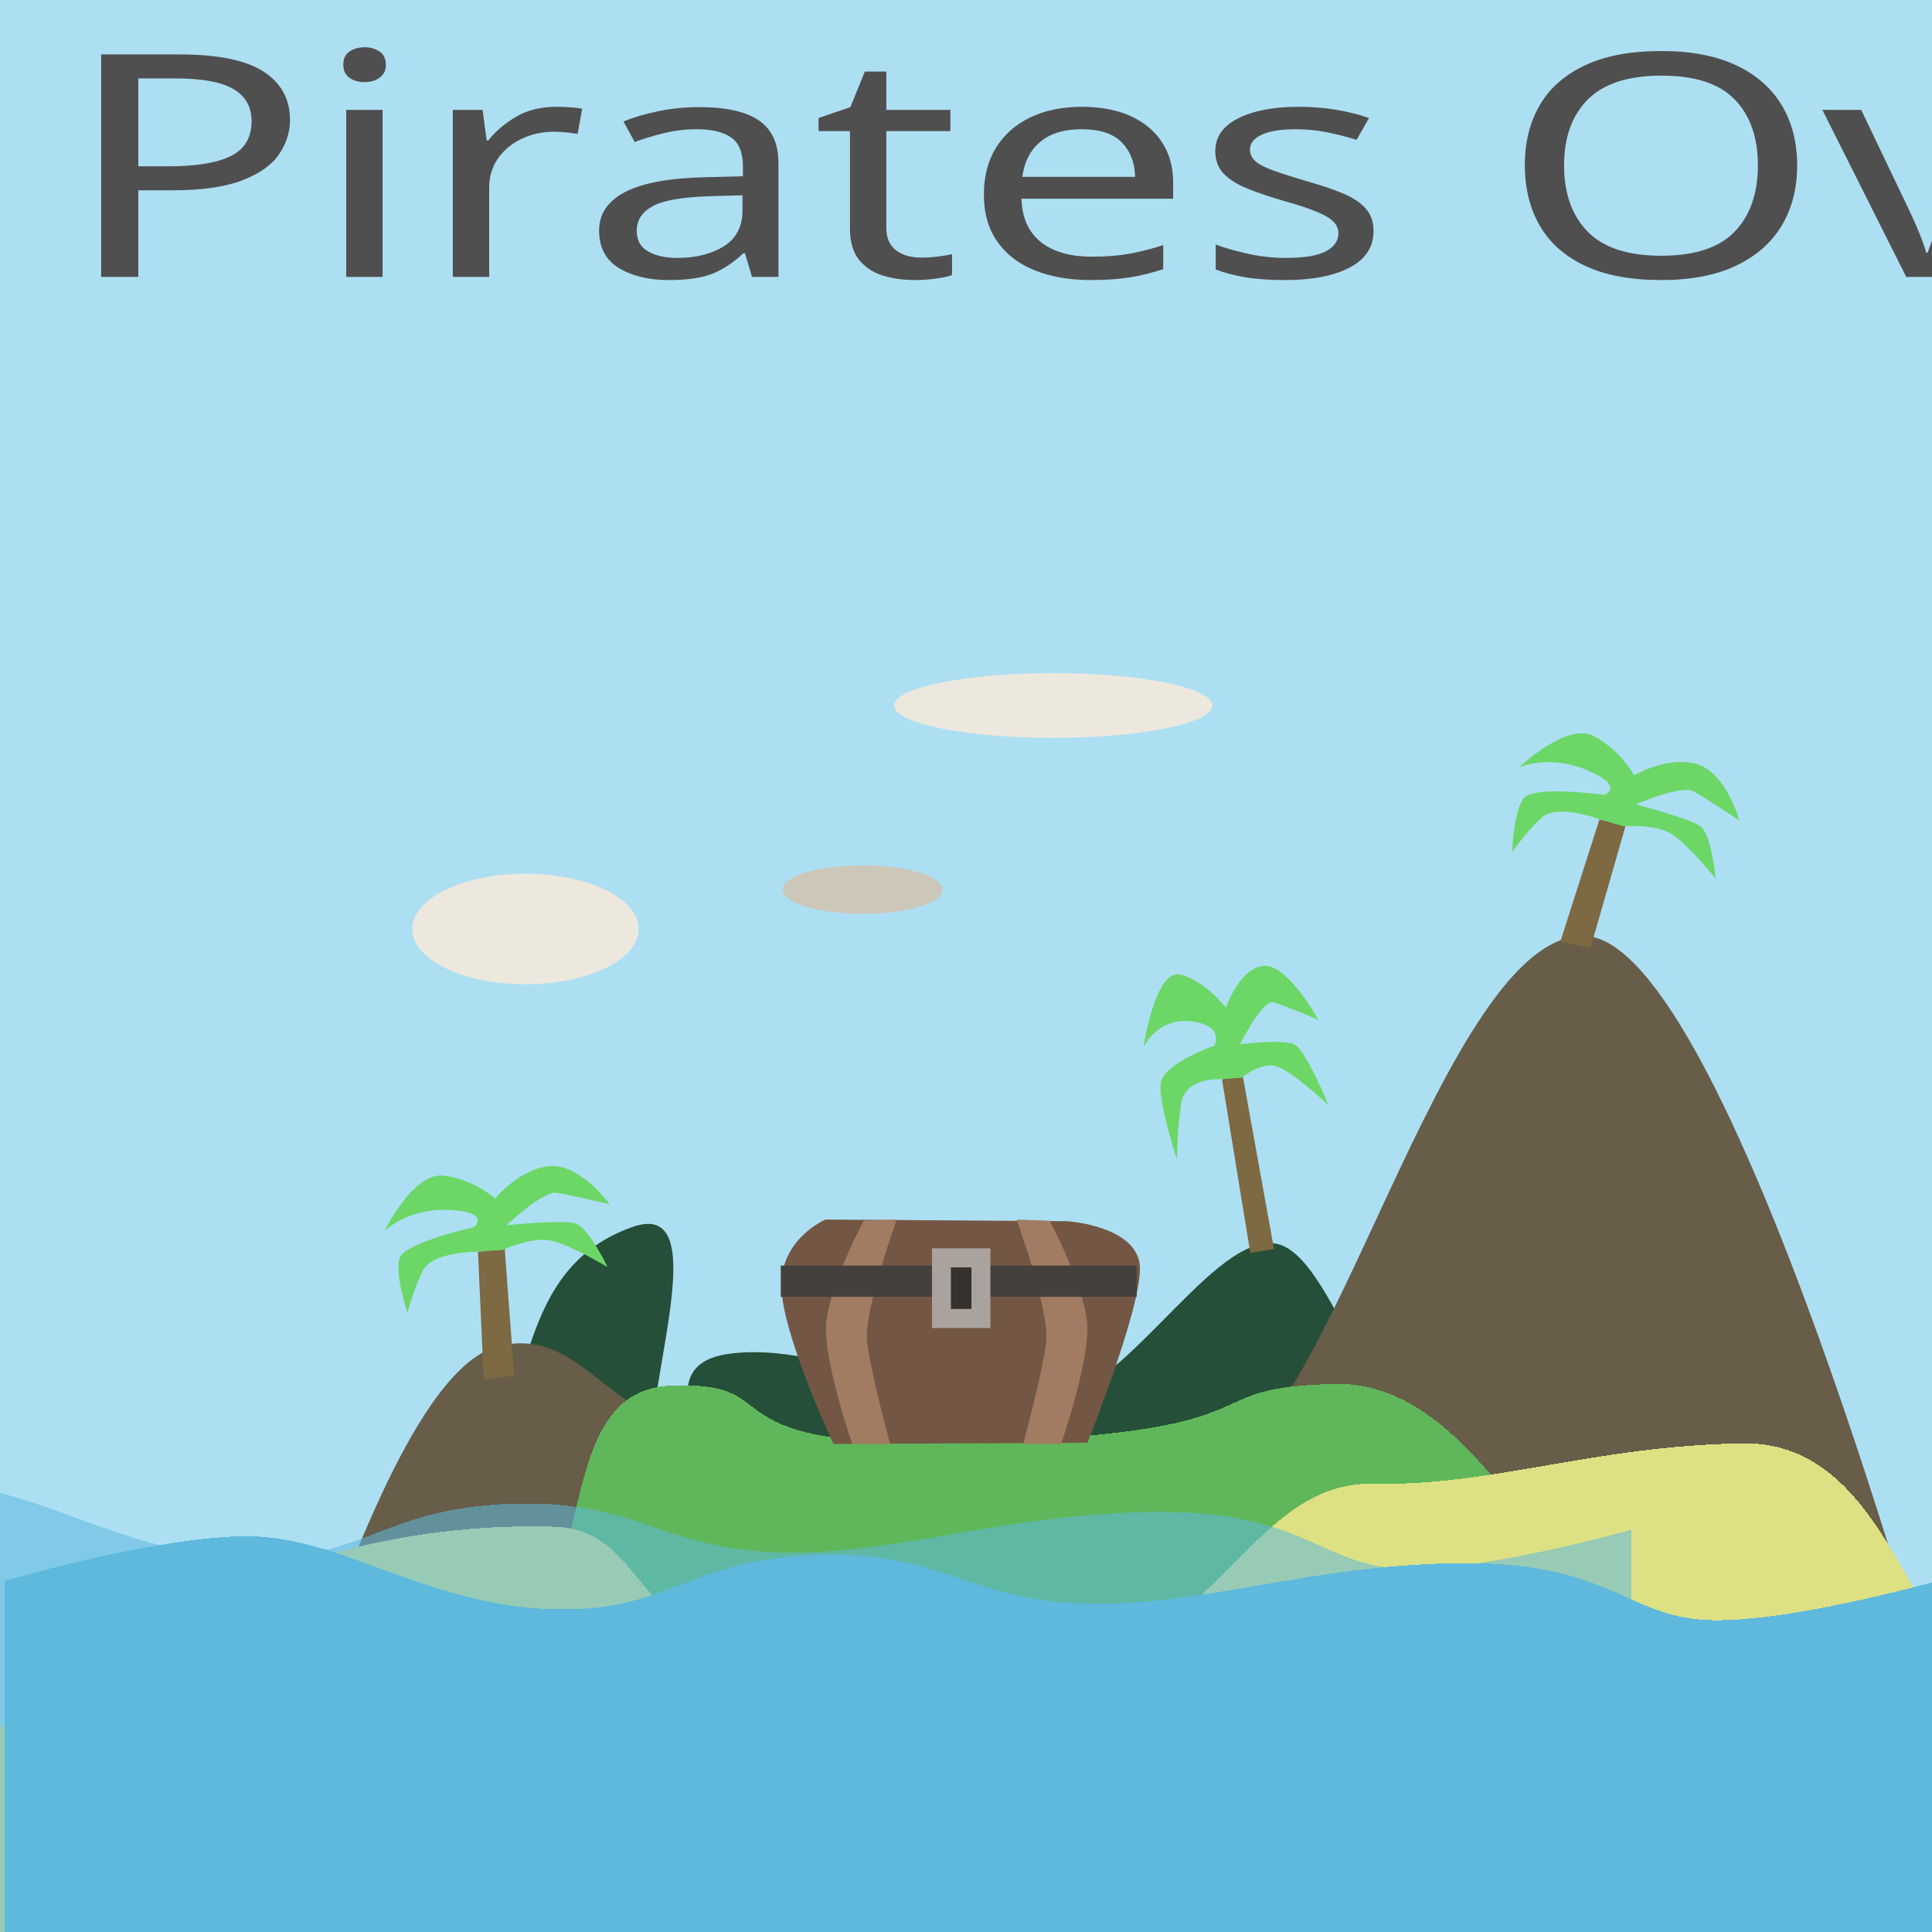
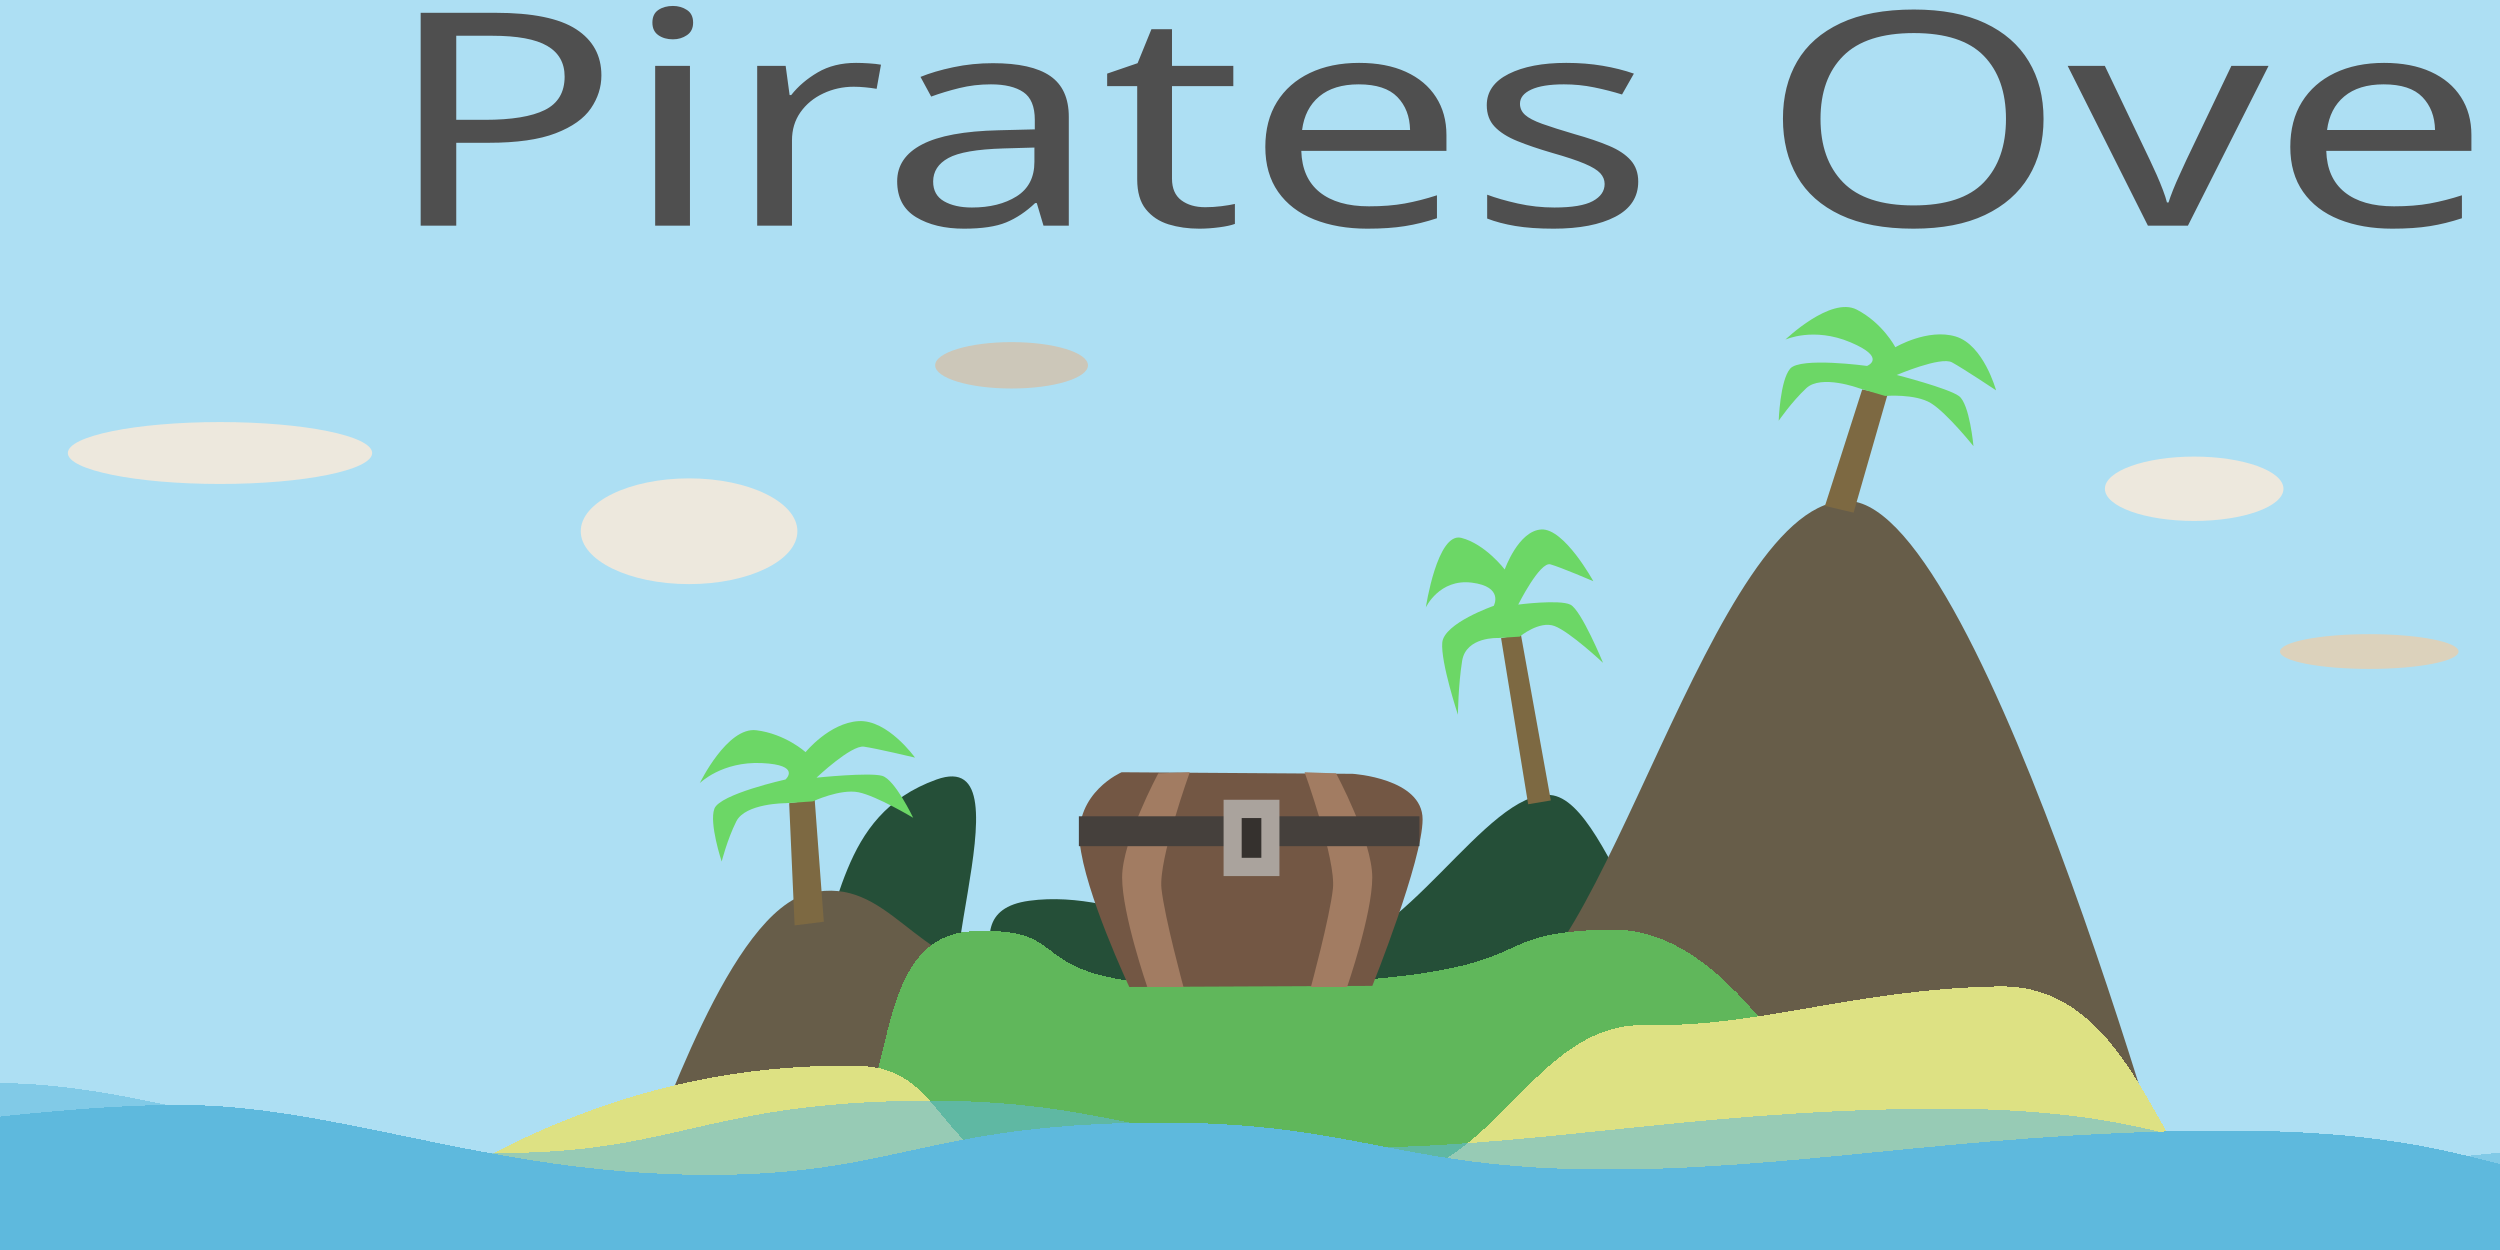
- <svg xmlns="http://www.w3.org/2000/svg" width="1024" height="1024" viewBox="0 0 1024 1024" id="svg2" version="1.1" shape-rendering="crispEdges">
+ <svg xmlns="http://www.w3.org/2000/svg" width="1024" height="512" viewBox="0 0 1024 512" id="svg2" version="1.1" style="shape-rendering:crispEdges">
  <defs id="defs4" />
-   <g id="layer4">
-     <rect style="color:#000000;clip-rule:nonzero;display:inline;overflow:visible;visibility:visible;opacity:1;isolation:auto;mix-blend-mode:normal;color-interpolation:sRGB;color-interpolation-filters:linearRGB;solid-color:#000000;solid-opacity:1;fill:#addff3;fill-opacity:1;fill-rule:evenodd;stroke:none;stroke-width:1px;stroke-linecap:butt;stroke-linejoin:miter;stroke-miterlimit:4;stroke-dasharray:none;stroke-dashoffset:0;stroke-opacity:1;color-rendering:auto;image-rendering:auto;shape-rendering:auto;text-rendering:auto;enable-background:accumulate" id="rect8467" width="1204.102" height="1187.939" x="-94.954" y="-58.884" />
+   <g id="layer4" transform="translate(0,-512)">
+     <rect style="color:#000000;clip-rule:nonzero;display:inline;overflow:visible;visibility:visible;opacity:1;isolation:auto;mix-blend-mode:normal;color-interpolation:sRGB;color-interpolation-filters:linearRGB;solid-color:#000000;solid-opacity:1;fill:#addff3;fill-opacity:1;fill-rule:evenodd;stroke:none;stroke-width:1px;stroke-linecap:butt;stroke-linejoin:miter;stroke-miterlimit:4;stroke-dasharray:none;stroke-dashoffset:0;stroke-opacity:1;color-rendering:auto;image-rendering:auto;shape-rendering:auto;text-rendering:auto;enable-background:accumulate" id="rect8467" width="1516.69" height="878.444" x="-247.462" y="306.792" />
  </g>
-   <g id="layer1" transform="translate(0,-28.36216)">
-     <path style="color:#000000;clip-rule:nonzero;display:inline;overflow:visible;visibility:visible;opacity:1;isolation:auto;mix-blend-mode:normal;color-interpolation:sRGB;color-interpolation-filters:linearRGB;solid-color:#000000;solid-opacity:1;fill:#254f38;fill-opacity:1;fill-rule:evenodd;stroke:none;stroke-width:1px;stroke-linecap:butt;stroke-linejoin:miter;stroke-miterlimit:4;stroke-dasharray:none;stroke-dashoffset:0;stroke-opacity:1;color-rendering:auto;image-rendering:auto;shape-rendering:auto;text-rendering:auto;enable-background:accumulate" d="m 329.223,1081.637 c -42.857,-42.857 -88.571,-258.571 -67.143,-292.857 21.429,-34.286 17.143,-90 72.857,-110 55.714,-20 -17.143,140 22.857,140 40,0 -24.286,-65.714 28.571,-72.857 52.857,-7.143 107.143,31.429 157.143,30 50,-1.429 95.714,-91.429 131.429,-88.571 35.714,2.857 61.429,140 121.429,147.143 60,7.143 -45.714,245.714 -45.714,245.714 z" id="path7756" />
-     <path style="color:#000000;clip-rule:nonzero;display:inline;overflow:visible;visibility:visible;opacity:1;isolation:auto;mix-blend-mode:normal;color-interpolation:sRGB;color-interpolation-filters:linearRGB;solid-color:#000000;solid-opacity:1;fill:#675d49;fill-opacity:1;fill-rule:evenodd;stroke:none;stroke-width:1px;stroke-linecap:butt;stroke-linejoin:miter;stroke-miterlimit:4;stroke-dasharray:none;stroke-dashoffset:0;stroke-opacity:1;color-rendering:auto;image-rendering:auto;shape-rendering:auto;text-rendering:auto;enable-background:accumulate" d="m 167.794,903.066 c 14.286,-31.429 52.857,-151.429 97.143,-161.429 44.286,-10 57.143,41.429 110,44.286 52.857,2.857 111.429,58.571 161.429,57.143 50,-1.429 48.571,-44.286 107.143,-42.857 58.571,1.429 121.429,-280 197.143,-275.714 75.714,4.286 188.571,418.571 188.571,418.571 z" id="path7740" />
-     <g transform="matrix(0.8003752,0.03916583,0.1857262,1.357507,277.5215,-526.1059)" id="g4895-2">
+   <g id="layer1" transform="translate(0,-540.3622)">
+     <path style="color:#000000;clip-rule:nonzero;display:inline;overflow:visible;visibility:visible;opacity:1;isolation:auto;mix-blend-mode:normal;color-interpolation:sRGB;color-interpolation-filters:linearRGB;solid-color:#000000;solid-opacity:1;fill:#254f38;fill-opacity:1;fill-rule:evenodd;stroke:none;stroke-width:1px;stroke-linecap:butt;stroke-linejoin:miter;stroke-miterlimit:4;stroke-dasharray:none;stroke-dashoffset:0;stroke-opacity:1;color-rendering:auto;image-rendering:auto;shape-rendering:auto;text-rendering:auto;enable-background:accumulate" d="m 379.351,1157.56 c -31.692,-31.692 -65.496,-191.205 -49.65,-216.559 15.846,-25.353 12.677,-66.552 53.876,-81.342 41.199,-14.789 -12.677,103.526 16.902,103.526 29.579,0 -17.959,-48.594 21.128,-53.876 39.086,-5.282 79.229,23.24 116.202,22.184 36.973,-1.056 70.778,-67.609 97.187,-65.496 26.41,2.113 45.425,103.526 89.793,108.808 44.368,5.282 -33.804,181.698 -33.804,181.698 z" id="path7756" />
+     <path style="color:#000000;clip-rule:nonzero;display:inline;overflow:visible;visibility:visible;opacity:1;isolation:auto;mix-blend-mode:normal;color-interpolation:sRGB;color-interpolation-filters:linearRGB;solid-color:#000000;solid-opacity:1;fill:#675d49;fill-opacity:1;fill-rule:evenodd;stroke:none;stroke-width:1px;stroke-linecap:butt;stroke-linejoin:miter;stroke-miterlimit:4;stroke-dasharray:none;stroke-dashoffset:0;stroke-opacity:1;color-rendering:auto;image-rendering:auto;shape-rendering:auto;text-rendering:auto;enable-background:accumulate" d="m 259.979,1025.512 c 10.564,-23.24 39.086,-111.977 71.834,-119.371 32.748,-7.395 42.255,30.635 81.342,32.748 39.086,2.113 82.398,43.312 119.371,42.255 36.973,-1.056 35.917,-32.748 79.229,-31.692 43.312,1.056 89.793,-207.051 145.781,-203.882 55.988,3.169 139.443,309.52 139.443,309.52 z" id="path7740" />
+     <g transform="matrix(0.5918524,0.0289619,0.1373387,1.003834,341.1192,-31.31537)" id="g4895-2">
      <path id="path4854-9" d="m 274.761,889.728 -3.03,-67.68 14.142,-2.02 5.051,67.68 z" style="color:#000000;clip-rule:nonzero;display:inline;overflow:visible;visibility:visible;opacity:1;isolation:auto;mix-blend-mode:normal;color-interpolation:sRGB;color-interpolation-filters:linearRGB;solid-color:#000000;solid-opacity:1;fill:#7d6942;fill-opacity:1;fill-rule:evenodd;stroke:none;stroke-width:1px;stroke-linecap:butt;stroke-linejoin:miter;stroke-miterlimit:4;stroke-dasharray:none;stroke-dashoffset:0;stroke-opacity:1;color-rendering:auto;image-rendering:auto;shape-rendering:auto;text-rendering:auto;enable-background:accumulate" />
      <path id="path4856-1" d="m 269.711,822.047 c 0,0 -22.223,0 -27.274,10.102 -5.051,10.102 -8.081,22.223 -8.081,22.223 0,0 -7.071,-21.213 -4.041,-29.294 3.03,-8.081 39.396,-16.162 39.396,-16.162 0,0 9.091,-8.081 -13.132,-9.091 -22.223,-1.01 -34.345,11.112 -34.345,11.112 0,0 15.152,-31.315 31.315,-29.294 16.162,2.02 27.274,12.122 27.274,12.122 0,0 13.132,-16.162 29.294,-17.173 16.162,-1.01 31.315,20.203 31.315,20.203 0,0 -21.213,-5.051 -28.284,-6.061 -7.071,-1.01 -26.264,17.173 -26.264,17.173 0,0 29.294,-3.03 36.365,-1.01 7.071,2.02 17.173,23.234 17.173,23.234 0,0 -20.203,-12.122 -30.305,-14.142 -10.102,-2.02 -25.254,5.051 -25.254,5.051 z" style="color:#000000;clip-rule:nonzero;display:inline;overflow:visible;visibility:visible;opacity:1;isolation:auto;mix-blend-mode:normal;color-interpolation:sRGB;color-interpolation-filters:linearRGB;solid-color:#000000;solid-opacity:1;fill:#6cd766;fill-opacity:1;fill-rule:evenodd;stroke:none;stroke-width:1px;stroke-linecap:butt;stroke-linejoin:miter;stroke-miterlimit:4;stroke-dasharray:none;stroke-dashoffset:0;stroke-opacity:1;color-rendering:auto;image-rendering:auto;shape-rendering:auto;text-rendering:auto;enable-background:accumulate" />
    </g>
-     <g id="g4895" transform="translate(-18.3858,-130.1631)">
+     <g id="g4895" transform="matrix(0.7394687,0,0,0.7394687,122.305,261.4719)">
      <path id="path4854" d="m 274.761,889.728 -3.03,-67.68 14.142,-2.02 5.051,67.68 z" style="color:#000000;clip-rule:nonzero;display:inline;overflow:visible;visibility:visible;opacity:1;isolation:auto;mix-blend-mode:normal;color-interpolation:sRGB;color-interpolation-filters:linearRGB;solid-color:#000000;solid-opacity:1;fill:#7d6942;fill-opacity:1;fill-rule:evenodd;stroke:none;stroke-width:1px;stroke-linecap:butt;stroke-linejoin:miter;stroke-miterlimit:4;stroke-dasharray:none;stroke-dashoffset:0;stroke-opacity:1;color-rendering:auto;image-rendering:auto;shape-rendering:auto;text-rendering:auto;enable-background:accumulate" />
      <path id="path4856" d="m 269.711,822.047 c 0,0 -22.223,0 -27.274,10.102 -5.051,10.102 -8.081,22.223 -8.081,22.223 0,0 -7.071,-21.213 -4.041,-29.294 3.03,-8.081 39.396,-16.162 39.396,-16.162 0,0 9.091,-8.081 -13.132,-9.091 -22.223,-1.01 -34.345,11.112 -34.345,11.112 0,0 15.152,-31.315 31.315,-29.294 16.162,2.02 27.274,12.122 27.274,12.122 0,0 13.132,-16.162 29.294,-17.173 16.162,-1.01 31.315,20.203 31.315,20.203 0,0 -21.213,-5.051 -28.284,-6.061 -7.071,-1.01 -26.264,17.173 -26.264,17.173 0,0 29.294,-3.03 36.365,-1.01 7.071,2.02 17.173,23.234 17.173,23.234 0,0 -20.203,-12.122 -30.305,-14.142 -10.102,-2.02 -25.254,5.051 -25.254,5.051 z" style="color:#000000;clip-rule:nonzero;display:inline;overflow:visible;visibility:visible;opacity:1;isolation:auto;mix-blend-mode:normal;color-interpolation:sRGB;color-interpolation-filters:linearRGB;solid-color:#000000;solid-opacity:1;fill:#6cd766;fill-opacity:1;fill-rule:evenodd;stroke:none;stroke-width:1px;stroke-linecap:butt;stroke-linejoin:miter;stroke-miterlimit:4;stroke-dasharray:none;stroke-dashoffset:0;stroke-opacity:1;color-rendering:auto;image-rendering:auto;shape-rendering:auto;text-rendering:auto;enable-background:accumulate" />
    </g>
-     <path style="fill:#60b75b;fill-opacity:1;fill-rule:evenodd;stroke:none;stroke-width:1px;stroke-linecap:butt;stroke-linejoin:miter;stroke-opacity:1" d="m 155.375,1064.669 -20,-39.161 c 0,0 52.857,-35.143 101.429,-35.143 48.571,0 -42.857,-102.857 21.429,-100 64.286,2.857 28.41,-124.709 96.982,-127.566 68.571,-2.857 9.981,35.486 166.784,29.755 161.781,-5.914 106.234,-29.235 186.234,-30.664 80,-1.429 121.429,131.332 162.857,134.189 41.429,2.857 124,-20.571 124,-20.571 l 0,62.018 z" id="path4198-6-7" />
-     <path style="fill:#dde183;fill-opacity:1;fill-rule:evenodd;stroke:none;stroke-width:1px;stroke-linecap:butt;stroke-linejoin:miter;stroke-opacity:1" d="m 154.937,1131.842 -337.143,25.125 c 0,0 177.143,-328 475.714,-319.429 48.551,1.394 41.429,58.571 105.714,61.429 64.286,2.857 108.571,5.811 177.143,2.954 68.571,-2.857 88.571,-88.571 151.429,-87.143 62.857,1.429 115.714,-20 195.714,-21.429 80,-1.429 90,117.046 131.429,119.904 41.429,2.857 124,-20.571 124,-20.571 l -282.857,302.018 z" id="path4198-6" />
-     <g transform="matrix(0.9378443,0.3470563,-0.3470563,0.9378443,878.1852,-402.566)" id="g4895-2-2">
+     <path style="fill:#60b75b;fill-opacity:1;fill-rule:evenodd;stroke:none;stroke-width:1px;stroke-linecap:butt;stroke-linejoin:miter;stroke-opacity:1" d="m 250.796,1145.013 -14.789,-28.958 c 0,0 39.086,-25.987 75.003,-25.987 35.917,0 -31.692,-76.06 15.846,-73.947 47.537,2.113 21.009,-92.219 71.715,-94.331 50.706,-2.113 7.38,26.241 123.331,22.003 119.632,-4.373 78.557,-21.618 137.714,-22.675 59.158,-1.056 89.793,97.116 120.428,99.229 30.635,2.113 91.694,-15.212 91.694,-15.212 l 0,45.86 z" id="path4198-6-7" />
+     <path style="fill:#dde183;fill-opacity:1;fill-rule:evenodd;stroke:none;stroke-width:1px;stroke-linecap:butt;stroke-linejoin:miter;stroke-opacity:1" d="m 250.472,1194.685 -249.307,18.579 c 0,0 130.992,-242.546 351.776,-236.207 35.902,1.031 30.635,43.312 78.172,45.424 47.537,2.113 80.285,4.297 130.992,2.184 50.706,-2.113 65.496,-65.496 111.977,-64.439 46.481,1.056 85.567,-14.789 144.725,-15.846 59.157,-1.056 66.552,86.552 97.187,88.665 30.635,2.113 160.385,20.143 160.385,20.143 l -277.854,187.977 z" id="path4198-6" />
+     <g transform="matrix(0.6935065,0.2566372,-0.2566372,0.6935065,785.2912,60.03852)" id="g4895-2-2">
      <path id="path4854-9-7" d="m 274.761,889.728 -3.03,-67.68 14.142,-2.02 5.051,67.68 z" style="color:#000000;clip-rule:nonzero;display:inline;overflow:visible;visibility:visible;opacity:1;isolation:auto;mix-blend-mode:normal;color-interpolation:sRGB;color-interpolation-filters:linearRGB;solid-color:#000000;solid-opacity:1;fill:#7d6942;fill-opacity:1;fill-rule:evenodd;stroke:none;stroke-width:1px;stroke-linecap:butt;stroke-linejoin:miter;stroke-miterlimit:4;stroke-dasharray:none;stroke-dashoffset:0;stroke-opacity:1;color-rendering:auto;image-rendering:auto;shape-rendering:auto;text-rendering:auto;enable-background:accumulate" />
      <path id="path4856-1-0" d="m 269.711,822.047 c 0,0 -22.223,0 -27.274,10.102 -5.051,10.102 -8.081,22.223 -8.081,22.223 0,0 -7.071,-21.213 -4.041,-29.294 3.03,-8.081 39.396,-16.162 39.396,-16.162 0,0 9.091,-8.081 -13.132,-9.091 -22.223,-1.01 -34.345,11.112 -34.345,11.112 0,0 15.152,-31.315 31.315,-29.294 16.162,2.02 27.274,12.122 27.274,12.122 0,0 13.132,-16.162 29.294,-17.173 16.162,-1.01 31.315,20.203 31.315,20.203 0,0 -21.213,-5.051 -28.284,-6.061 -7.071,-1.01 -26.264,17.173 -26.264,17.173 0,0 29.294,-3.03 36.365,-1.01 7.071,2.02 17.173,23.234 17.173,23.234 0,0 -20.203,-12.122 -30.305,-14.142 -10.102,-2.02 -25.254,5.051 -25.254,5.051 z" style="color:#000000;clip-rule:nonzero;display:inline;overflow:visible;visibility:visible;opacity:1;isolation:auto;mix-blend-mode:normal;color-interpolation:sRGB;color-interpolation-filters:linearRGB;solid-color:#000000;solid-opacity:1;fill:#6cd766;fill-opacity:1;fill-rule:evenodd;stroke:none;stroke-width:1px;stroke-linecap:butt;stroke-linejoin:miter;stroke-miterlimit:4;stroke-dasharray:none;stroke-dashoffset:0;stroke-opacity:1;color-rendering:auto;image-rendering:auto;shape-rendering:auto;text-rendering:auto;enable-background:accumulate" />
    </g>
-     <g id="g7732" transform="matrix(1.725238,0,0,1.725238,-706.903,-84.54321)">
+     <g id="g7732" transform="matrix(1.27576,0,0,1.27576,-386.8319,295.2064)">
      <path id="path4208-0" d="m 665.798,509.047 c 0,0 -14.339,-30.436 -15.915,-46.476 -1.576,-16.04 13.451,-22.467 13.451,-22.467 l 74.185,0.505 c 0,0 22.442,1.421 22.442,14.609 0,13.189 -16.137,53.472 -16.137,53.472 z" style="color:#000000;clip-rule:nonzero;display:inline;overflow:visible;visibility:visible;opacity:1;isolation:auto;mix-blend-mode:normal;color-interpolation:sRGB;color-interpolation-filters:linearRGB;solid-color:#000000;solid-opacity:1;fill:#735744;fill-opacity:1;fill-rule:evenodd;stroke:none;stroke-width:1px;stroke-linecap:butt;stroke-linejoin:miter;stroke-miterlimit:4;stroke-dasharray:none;stroke-dashoffset:0;stroke-opacity:1;color-rendering:auto;image-rendering:auto;shape-rendering:auto;text-rendering:auto;enable-background:accumulate" />
      <path id="path4210-31" d="m 675.108,440.464 c 0,0 -11.617,21.545 -11.617,33.394 0,11.85 8.081,35.19 8.081,35.19 l 11.617,0 c 0,0 -6.061,-22.263 -7.071,-31.599 -1.01,-9.336 9.091,-37.344 9.091,-37.344 z" style="color:#000000;clip-rule:nonzero;display:inline;overflow:visible;visibility:visible;opacity:1;isolation:auto;mix-blend-mode:normal;color-interpolation:sRGB;color-interpolation-filters:linearRGB;solid-color:#000000;solid-opacity:1;fill:#a27c62;fill-opacity:1;fill-rule:evenodd;stroke:none;stroke-width:1px;stroke-linecap:butt;stroke-linejoin:miter;stroke-miterlimit:4;stroke-dasharray:none;stroke-dashoffset:0;stroke-opacity:1;color-rendering:auto;image-rendering:auto;shape-rendering:auto;text-rendering:auto;enable-background:accumulate" />
      <path id="path4210-3-2" d="m 732.182,440.464 c 0,0 11.617,21.545 11.617,33.394 0,11.85 -8.081,35.19 -8.081,35.19 l -11.617,0 c 0,0 6.061,-22.263 7.071,-31.599 1.01,-9.336 -9.091,-37.344 -9.091,-37.344 z" style="color:#000000;clip-rule:nonzero;display:inline;overflow:visible;visibility:visible;opacity:1;isolation:auto;mix-blend-mode:normal;color-interpolation:sRGB;color-interpolation-filters:linearRGB;solid-color:#000000;solid-opacity:1;fill:#a27c62;fill-opacity:1;fill-rule:evenodd;stroke:none;stroke-width:1px;stroke-linecap:butt;stroke-linejoin:miter;stroke-miterlimit:4;stroke-dasharray:none;stroke-dashoffset:0;stroke-opacity:1;color-rendering:auto;image-rendering:auto;shape-rendering:auto;text-rendering:auto;enable-background:accumulate" />
      <rect ry="0" rx="0" y="454.247" x="649.602" height="9.596" width="109.349" id="rect4246-7" style="color:#000000;clip-rule:nonzero;display:inline;overflow:visible;visibility:visible;opacity:1;isolation:auto;mix-blend-mode:normal;color-interpolation:sRGB;color-interpolation-filters:linearRGB;solid-color:#000000;solid-opacity:1;fill:#45403c;fill-opacity:1;fill-rule:evenodd;stroke:none;stroke-width:1px;stroke-linecap:butt;stroke-linejoin:miter;stroke-miterlimit:4;stroke-dasharray:none;stroke-dashoffset:0;stroke-opacity:1;color-rendering:auto;image-rendering:auto;shape-rendering:auto;text-rendering:auto;enable-background:accumulate" />
      <rect ry="0" rx="0" y="448.943" x="696.069" height="24.496" width="17.93" id="rect4246-5-7" style="color:#000000;clip-rule:nonzero;display:inline;overflow:visible;visibility:visible;opacity:1;isolation:auto;mix-blend-mode:normal;color-interpolation:sRGB;color-interpolation-filters:linearRGB;solid-color:#000000;solid-opacity:1;fill:#aaa39d;fill-opacity:1;fill-rule:evenodd;stroke:none;stroke-width:1px;stroke-linecap:butt;stroke-linejoin:miter;stroke-miterlimit:4;stroke-dasharray:none;stroke-dashoffset:0;stroke-opacity:1;color-rendering:auto;image-rendering:auto;shape-rendering:auto;text-rendering:auto;enable-background:accumulate" />
      <rect ry="0" rx="0" y="454.809" x="701.877" height="12.766" width="6.313" id="rect4246-5-7-9" style="color:#000000;clip-rule:nonzero;display:inline;overflow:visible;visibility:visible;opacity:1;isolation:auto;mix-blend-mode:normal;color-interpolation:sRGB;color-interpolation-filters:linearRGB;solid-color:#000000;solid-opacity:1;fill:#35312e;fill-opacity:1;fill-rule:evenodd;stroke:none;stroke-width:1px;stroke-linecap:butt;stroke-linejoin:miter;stroke-miterlimit:4;stroke-dasharray:none;stroke-dashoffset:0;stroke-opacity:1;color-rendering:auto;image-rendering:auto;shape-rendering:auto;text-rendering:auto;enable-background:accumulate" />
    </g>
  </g>
-   <g id="layer3">
-     <path style="fill:#5eb9dd;fill-opacity:1;fill-rule:evenodd;stroke:none;stroke-width:1px;stroke-linecap:butt;stroke-linejoin:miter;stroke-opacity:1" d="m 2.592,1054.521 0,-216.571 c 0,0 80,-23.714 128.571,-23.714 48.571,0 94.286,35.714 158.571,38.571 64.286,2.857 72.857,-25.714 141.429,-28.571 68.571,-2.857 81.429,24.286 144.286,25.714 62.857,1.429 115.714,-20 195.714,-21.429 80,-1.429 90,27.143 131.429,30 41.429,2.857 124,-20.571 124,-20.571 l 0,216.571 z" id="path4198" />
-     <path style="fill:#5eb9dd;fill-opacity:0.553;fill-rule:evenodd;stroke:none;stroke-width:1px;stroke-linecap:butt;stroke-linejoin:miter;stroke-opacity:1" d="m -159.408,1027.378 0,-216.571 c 0,0 80,-23.714 128.571,-23.714 48.571,0 94.286,35.714 158.571,38.571 64.286,2.857 72.857,-25.714 141.429,-28.571 68.571,-2.857 81.429,24.286 144.286,25.714 62.857,1.429 115.714,-20 195.714,-21.429 80,-1.429 90,27.143 131.429,30 41.429,2.857 124,-20.571 124,-20.571 l 0,216.571 z" id="path4198-7" />
-     <ellipse style="color:#000000;clip-rule:nonzero;display:inline;overflow:visible;visibility:visible;opacity:1;isolation:auto;mix-blend-mode:normal;color-interpolation:sRGB;color-interpolation-filters:linearRGB;solid-color:#000000;solid-opacity:1;fill:#ede8dd;fill-opacity:1;fill-rule:evenodd;stroke:none;stroke-width:1px;stroke-linecap:butt;stroke-linejoin:miter;stroke-miterlimit:4;stroke-dasharray:none;stroke-dashoffset:0;stroke-opacity:1;color-rendering:auto;image-rendering:auto;shape-rendering:auto;text-rendering:auto;enable-background:accumulate" id="path4941" cx="278.5" cy="492.395" rx="60" ry="29.286" />
-     <ellipse style="color:#000000;clip-rule:nonzero;display:inline;overflow:visible;visibility:visible;opacity:1;isolation:auto;mix-blend-mode:normal;color-interpolation:sRGB;color-interpolation-filters:linearRGB;solid-color:#000000;solid-opacity:1;fill:#ede8dd;fill-opacity:1;fill-rule:evenodd;stroke:none;stroke-width:1px;stroke-linecap:butt;stroke-linejoin:miter;stroke-miterlimit:4;stroke-dasharray:none;stroke-dashoffset:0;stroke-opacity:1;color-rendering:auto;image-rendering:auto;shape-rendering:auto;text-rendering:auto;enable-background:accumulate" id="path4941-9" cx="558.262" cy="373.929" rx="84.286" ry="17.143" />
-     <ellipse style="color:#000000;clip-rule:nonzero;display:inline;overflow:visible;visibility:visible;opacity:1;isolation:auto;mix-blend-mode:normal;color-interpolation:sRGB;color-interpolation-filters:linearRGB;solid-color:#000000;solid-opacity:1;fill:#ccc7b9;fill-opacity:1;fill-rule:evenodd;stroke:none;stroke-width:1px;stroke-linecap:butt;stroke-linejoin:miter;stroke-miterlimit:4;stroke-dasharray:none;stroke-dashoffset:0;stroke-opacity:1;color-rendering:auto;image-rendering:auto;shape-rendering:auto;text-rendering:auto;enable-background:accumulate" id="path4941-9-3-6" cx="457.135" cy="471.52" rx="42.321" ry="12.857" />
+   <g id="layer3" transform="translate(0,-512)">
+     <path style="fill:#5eb9dd;fill-opacity:1;fill-rule:evenodd;stroke:none;stroke-width:1px;stroke-linecap:butt;stroke-linejoin:miter;stroke-opacity:1" d="m -93.508,1142.241 0,-160.148 c 0,0 103.904,-17.536 166.989,-17.536 63.085,0 122.458,26.41 205.953,28.522 83.494,2.113 94.627,-19.015 183.688,-21.128 89.061,-2.113 105.76,17.959 187.398,19.015 81.639,1.056 150.29,-14.789 254.194,-15.846 103.904,-1.056 116.892,20.071 170.7,22.184 53.807,2.113 161.051,-15.212 161.051,-15.212 l 0,160.148 z" id="path4198" />
+     <path style="fill:#5eb9dd;fill-opacity:0.553;fill-rule:evenodd;stroke:none;stroke-width:1px;stroke-linecap:butt;stroke-linejoin:miter;stroke-opacity:1" d="m -159.764,1133.282 0,-160.148 c 0,0 98.617,-17.536 158.491,-17.536 59.874,0 116.227,26.41 195.472,28.522 79.245,2.113 89.812,-19.015 174.34,-21.128 84.529,-2.113 100.378,17.959 177.862,19.015 77.484,1.056 142.642,-14.789 241.258,-15.846 98.617,-1.056 110.944,20.071 162.013,22.184 51.069,2.113 152.856,-15.212 152.856,-15.212 l 0,160.148 z" id="path4198-7" />
+     <ellipse style="color:#000000;clip-rule:nonzero;display:inline;overflow:visible;visibility:visible;opacity:1;isolation:auto;mix-blend-mode:normal;color-interpolation:sRGB;color-interpolation-filters:linearRGB;solid-color:#000000;solid-opacity:1;fill:#ede8dd;fill-opacity:1;fill-rule:evenodd;stroke:none;stroke-width:1px;stroke-linecap:butt;stroke-linejoin:miter;stroke-miterlimit:4;stroke-dasharray:none;stroke-dashoffset:0;stroke-opacity:1;color-rendering:auto;image-rendering:auto;shape-rendering:auto;text-rendering:auto;enable-background:accumulate" id="path4941" cx="282.244" cy="729.597" rx="44.368" ry="21.656" />
+     <ellipse style="color:#000000;clip-rule:nonzero;display:inline;overflow:visible;visibility:visible;opacity:1;isolation:auto;mix-blend-mode:normal;color-interpolation:sRGB;color-interpolation-filters:linearRGB;solid-color:#000000;solid-opacity:1;fill:#ede8dd;fill-opacity:1;fill-rule:evenodd;stroke:none;stroke-width:1px;stroke-linecap:butt;stroke-linejoin:miter;stroke-miterlimit:4;stroke-dasharray:none;stroke-dashoffset:0;stroke-opacity:1;color-rendering:auto;image-rendering:auto;shape-rendering:auto;text-rendering:auto;enable-background:accumulate" id="path4941-9" cx="90.109" cy="697.554" rx="62.327" ry="12.677" />
+     <ellipse style="color:#000000;clip-rule:nonzero;display:inline;overflow:visible;visibility:visible;opacity:1;isolation:auto;mix-blend-mode:normal;color-interpolation:sRGB;color-interpolation-filters:linearRGB;solid-color:#000000;solid-opacity:1;fill:#ccc7b9;fill-opacity:1;fill-rule:evenodd;stroke:none;stroke-width:1px;stroke-linecap:butt;stroke-linejoin:miter;stroke-miterlimit:4;stroke-dasharray:none;stroke-dashoffset:0;stroke-opacity:1;color-rendering:auto;image-rendering:auto;shape-rendering:auto;text-rendering:auto;enable-background:accumulate" id="path4941-9-3-6" cx="414.339" cy="661.633" rx="31.295" ry="9.507" />
+     <ellipse style="color:#000000;clip-rule:nonzero;display:inline;overflow:visible;visibility:visible;opacity:1;isolation:auto;mix-blend-mode:normal;color-interpolation:sRGB;color-interpolation-filters:linearRGB;solid-color:#000000;solid-opacity:1;fill:#ede8dd;fill-opacity:1;fill-rule:evenodd;stroke:none;stroke-width:1px;stroke-linecap:butt;stroke-linejoin:miter;stroke-miterlimit:4;stroke-dasharray:none;stroke-dashoffset:0;stroke-opacity:1;color-rendering:auto;image-rendering:auto;shape-rendering:auto;text-rendering:auto;enable-background:accumulate" id="path4941-9-7" cx="898.736" cy="712.201" rx="36.568" ry="13.182" />
+     <ellipse style="color:#000000;clip-rule:nonzero;display:inline;overflow:visible;visibility:visible;opacity:1;isolation:auto;mix-blend-mode:normal;color-interpolation:sRGB;color-interpolation-filters:linearRGB;solid-color:#000000;solid-opacity:1;fill:#dcd2bc;fill-opacity:1;fill-rule:evenodd;stroke:none;stroke-width:1px;stroke-linecap:butt;stroke-linejoin:miter;stroke-miterlimit:4;stroke-dasharray:none;stroke-dashoffset:0;stroke-opacity:1;color-rendering:auto;image-rendering:auto;shape-rendering:auto;text-rendering:auto;enable-background:accumulate" id="path4941-9-7-8" cx="970.457" cy="778.871" rx="36.568" ry="7.121" />
  </g>
-   <g id="layer2" style="display:inline" />
-   <g id="layer5">
-     <text xml:space="preserve" style="font-style:normal;font-variant:normal;font-weight:500;font-stretch:normal;font-size:190.204px;line-height:125%;font-family:SudegnakNo2;-inkscape-font-specification:'SudegnakNo2, Medium';text-align:start;letter-spacing:0px;word-spacing:0px;writing-mode:lr-tb;text-anchor:start;fill:#4f4f4f;fill-opacity:1;stroke:none;stroke-width:1px;stroke-linecap:butt;stroke-linejoin:miter;stroke-opacity:1;" x="28.097" y="169.031" id="text6721-4" transform="scale(1.151582,0.8683703)">
-       <tspan id="tspan6723-2" x="28.097" y="169.031">Pirates Overboard</tspan>
+   <g id="layer2" style="display:inline" transform="translate(0,-512)" />
+   <g id="layer5" transform="translate(0,-512)">
+     <text xml:space="preserve" style="font-style:normal;font-variant:normal;font-weight:500;font-stretch:normal;font-size:140.65px;line-height:125%;font-family:SudegnakNo2;-inkscape-font-specification:'SudegnakNo2, Medium';text-align:start;letter-spacing:0px;word-spacing:0px;writing-mode:lr-tb;text-anchor:start;fill:#4f4f4f;fill-opacity:1;stroke:none;stroke-width:1px;stroke-linecap:butt;stroke-linejoin:miter;stroke-opacity:1" x="135.986" y="696.07" id="text6721-4" transform="scale(1.151582,0.8683703)">
+       <tspan x="135.986" y="696.07" id="tspan11038">Pirates Overboard</tspan>
    </text>
  </g>
</svg>
